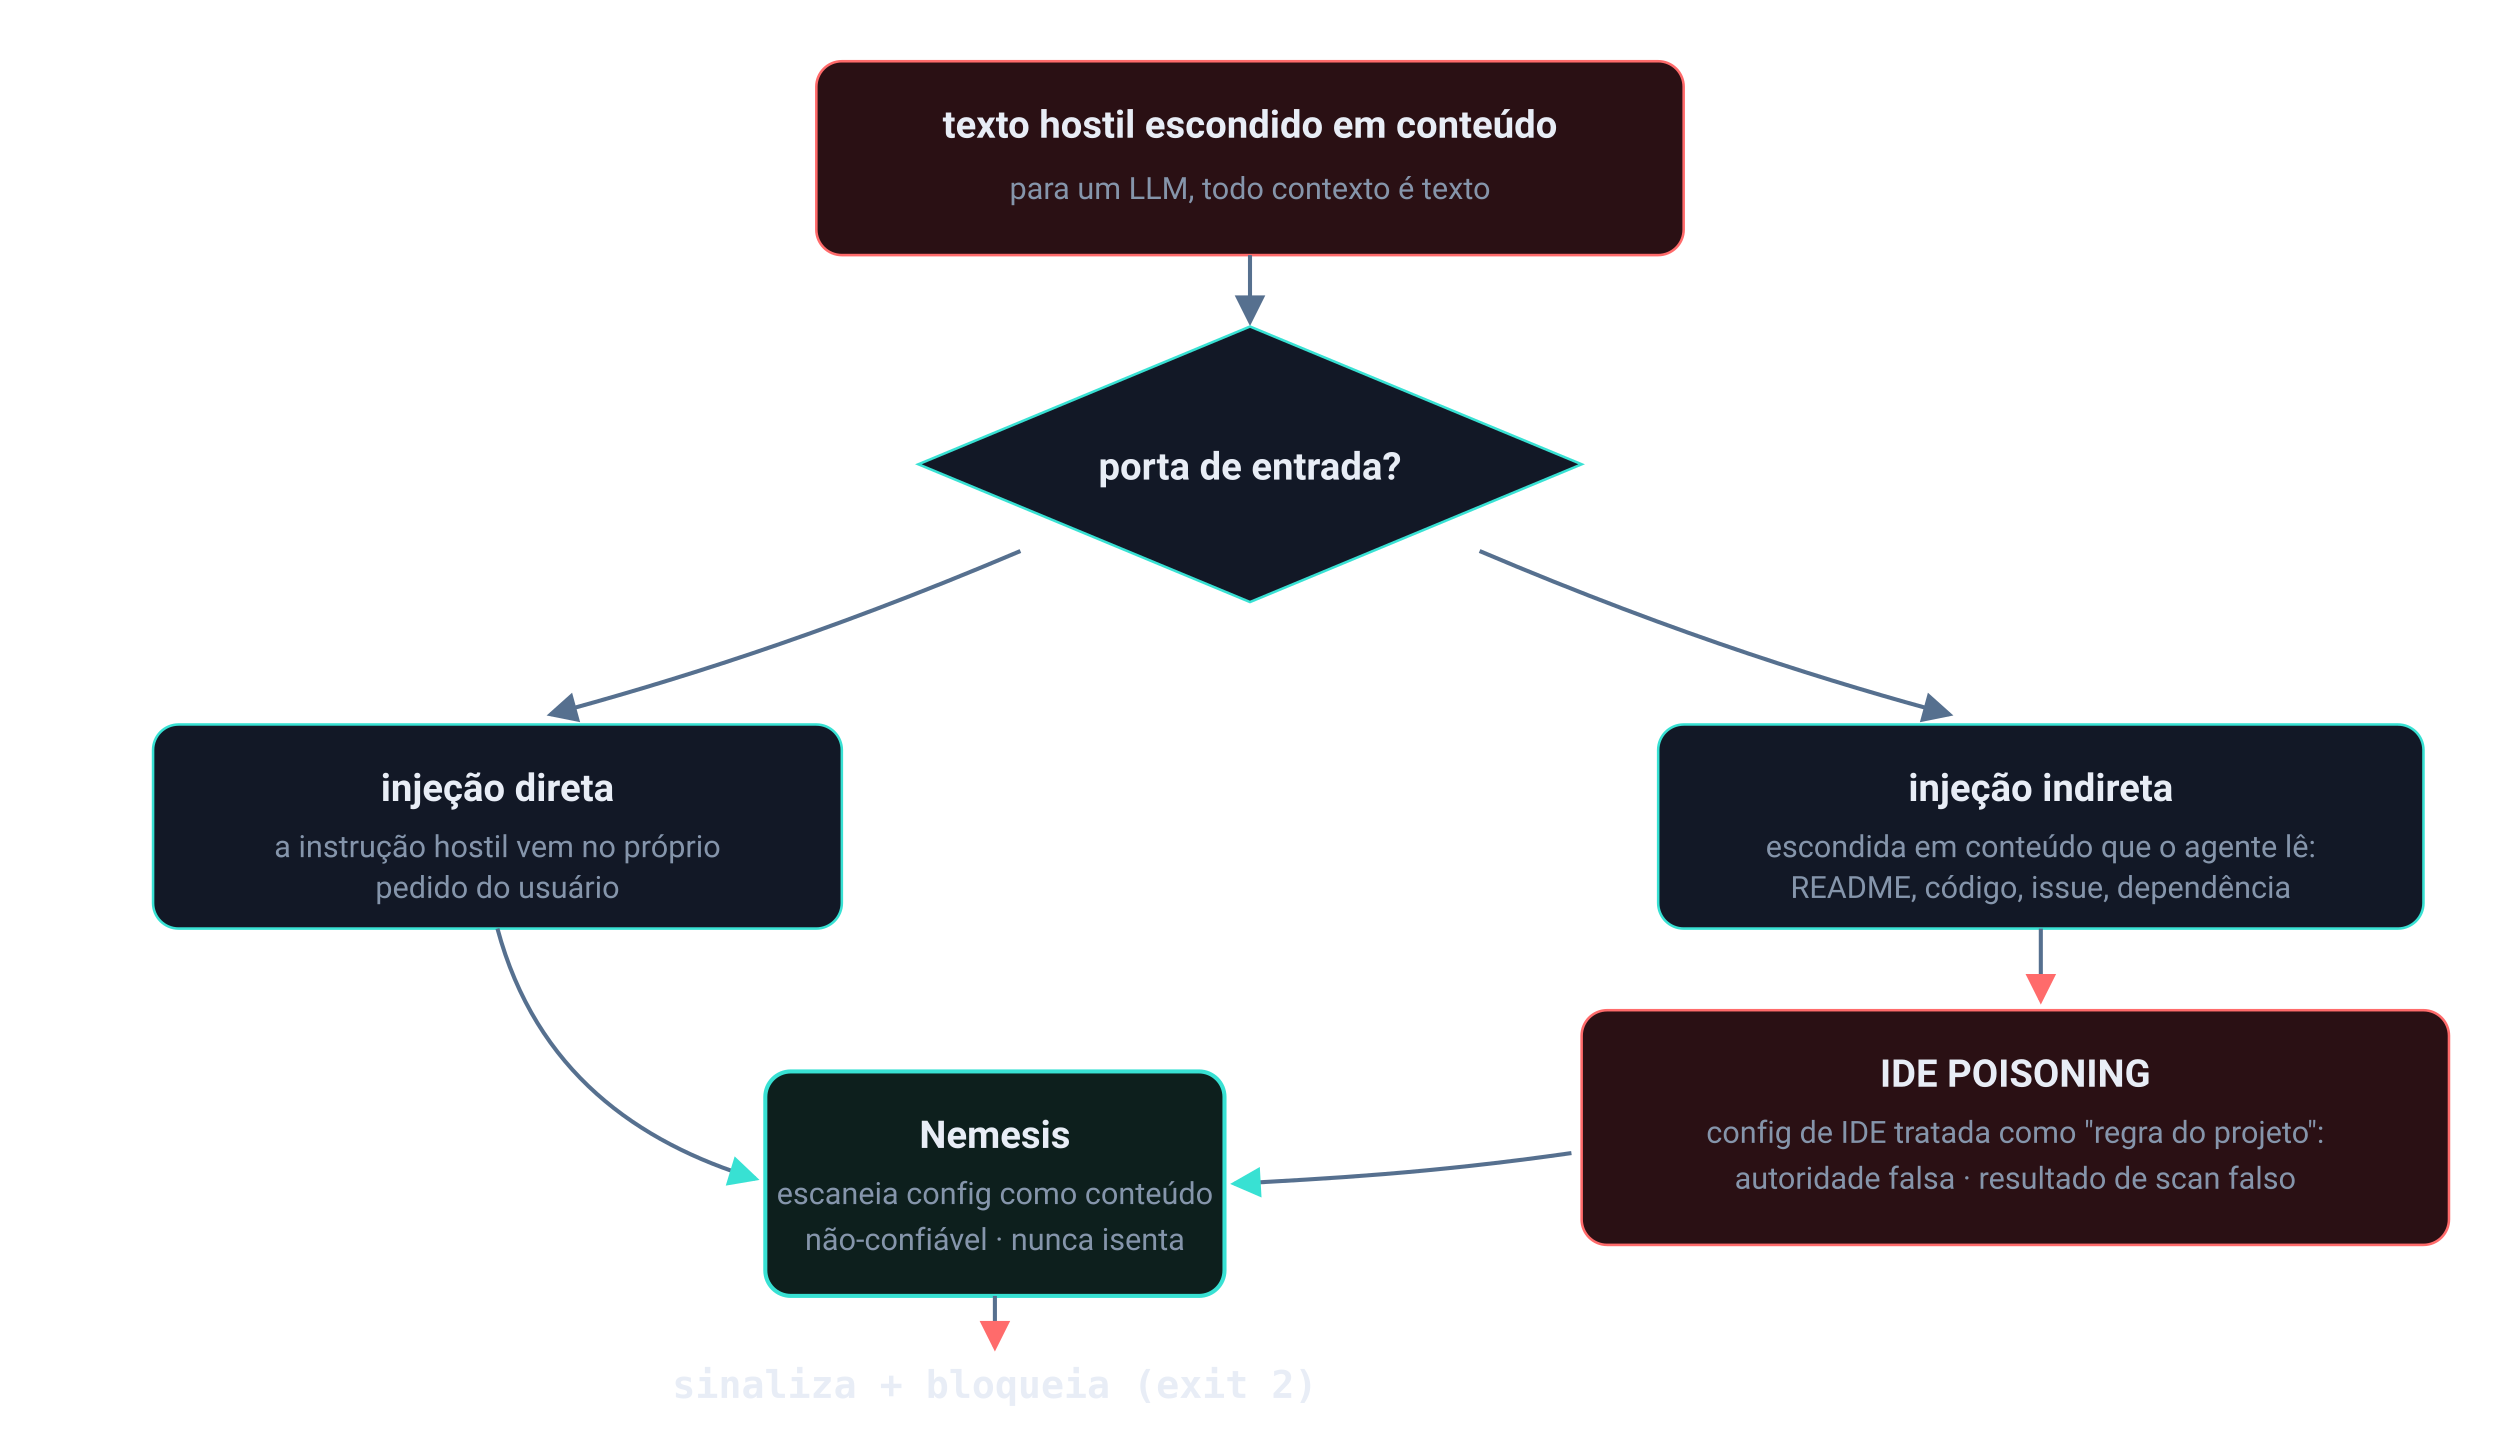
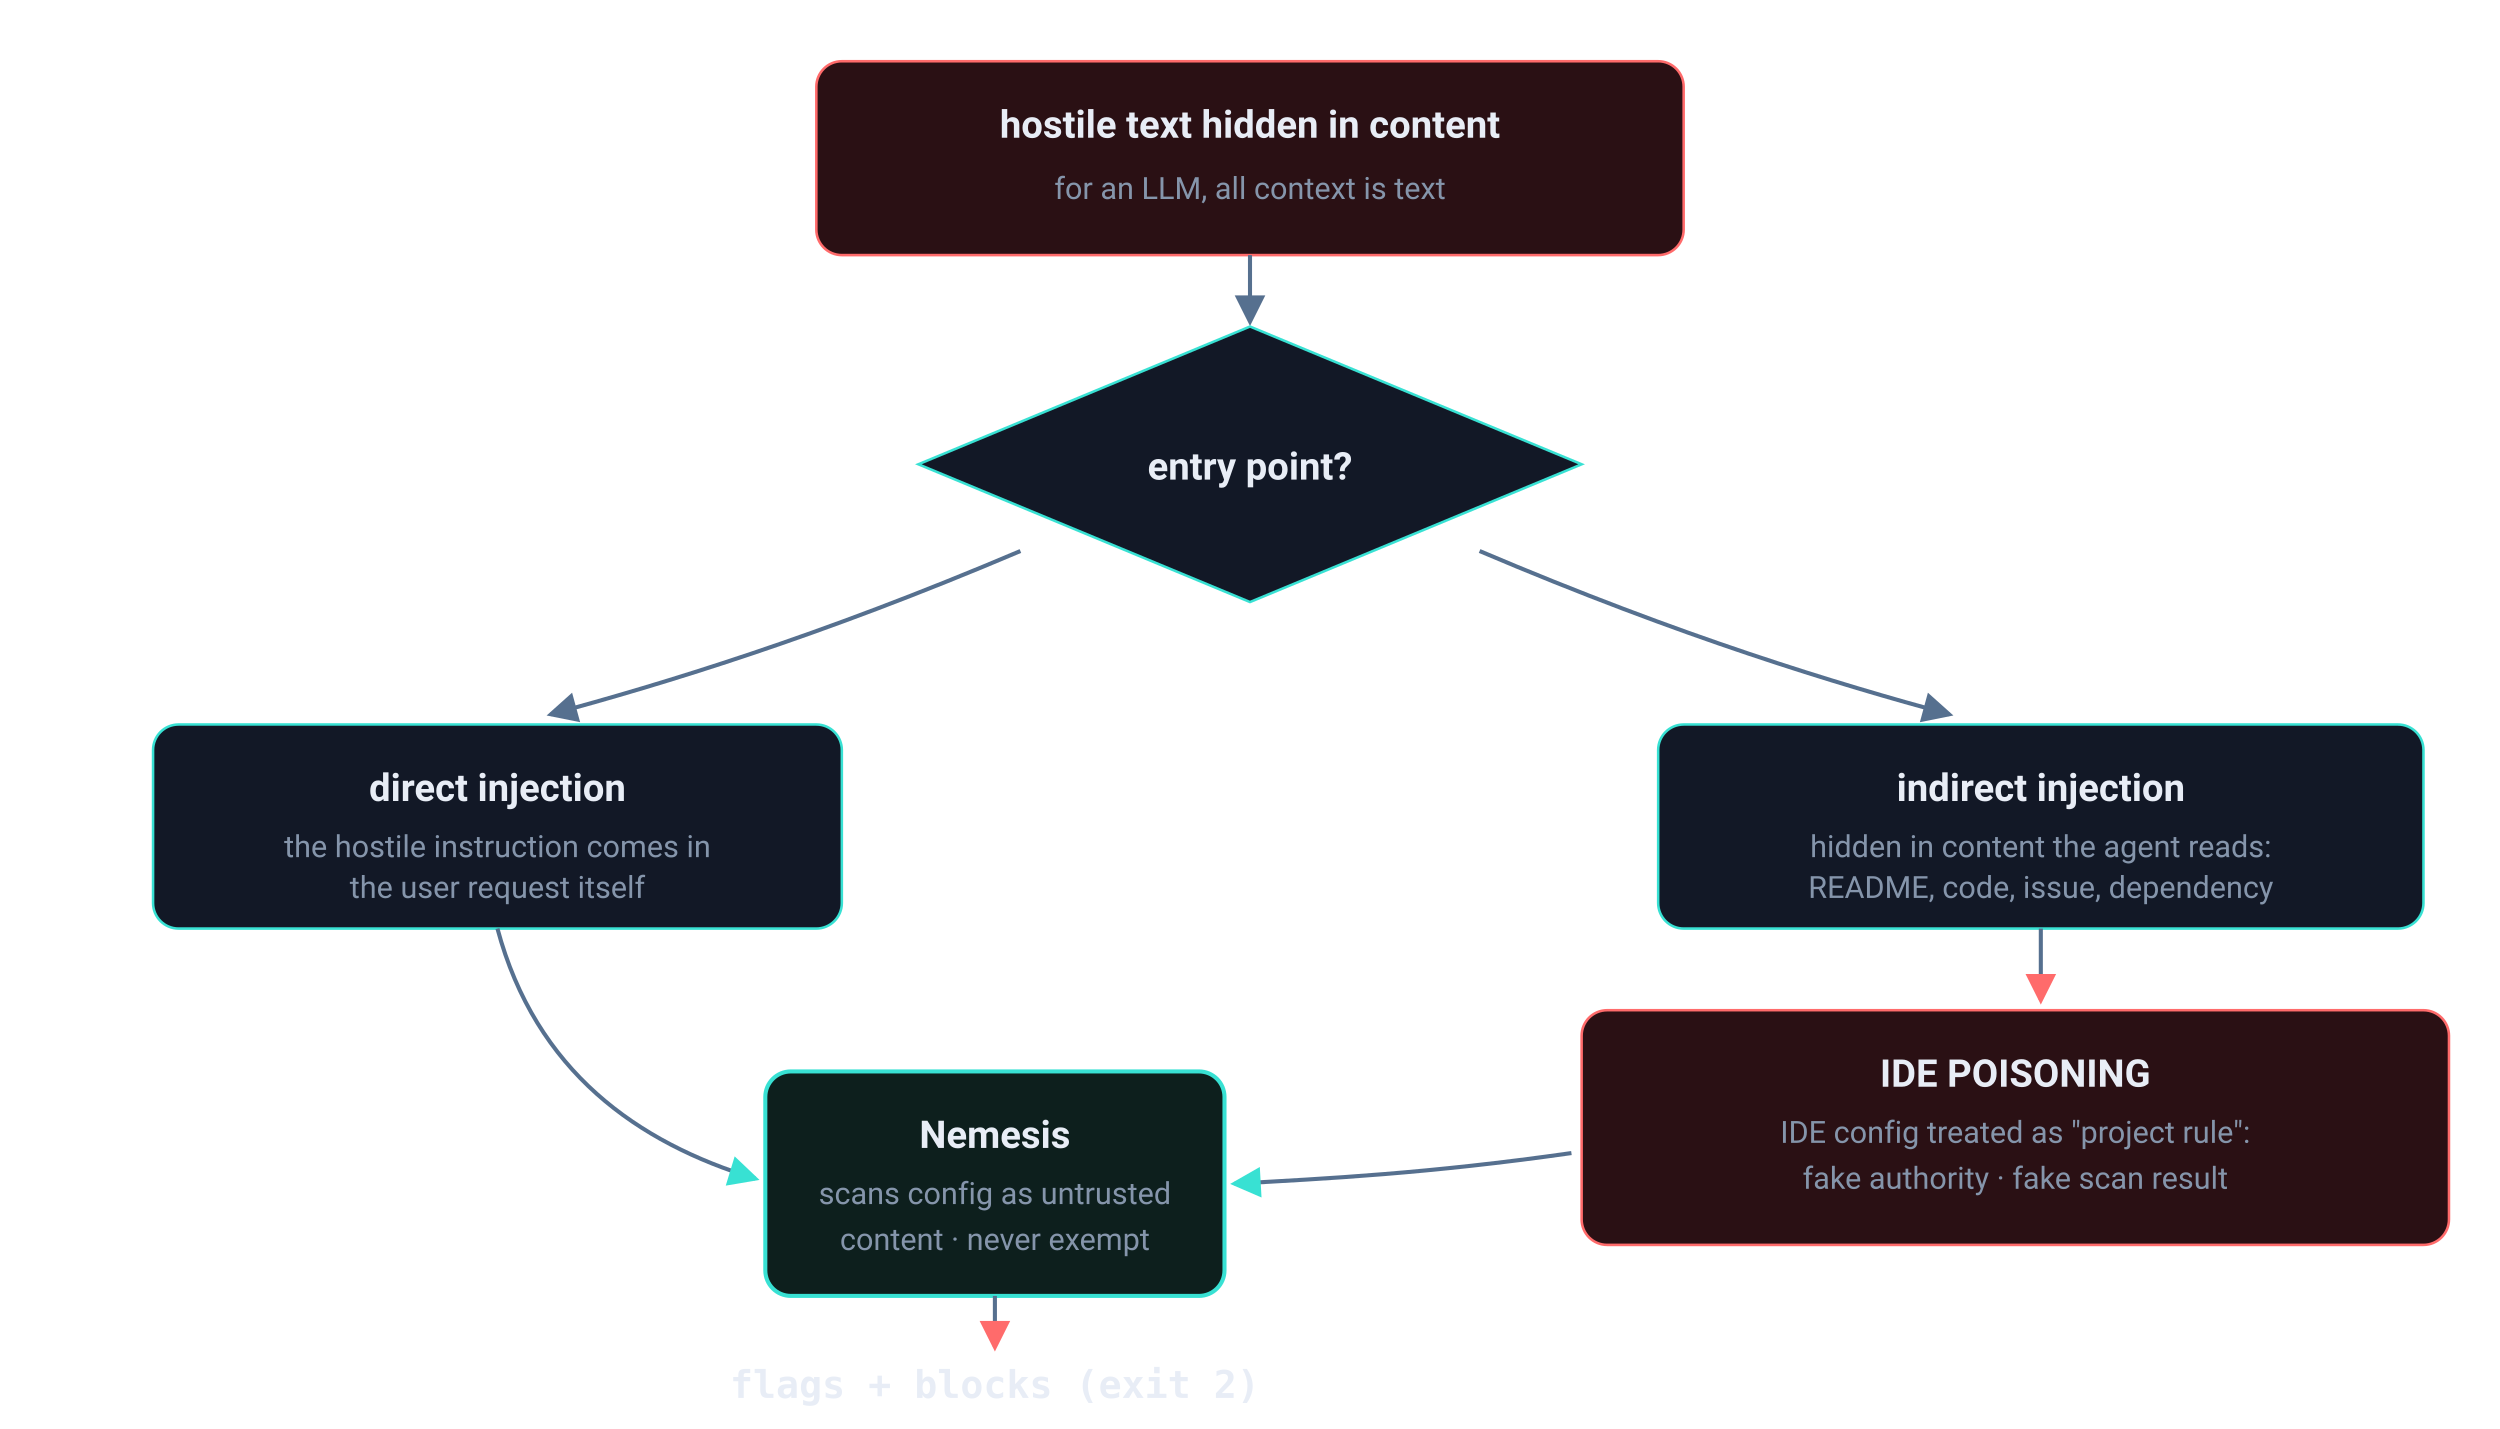
- <svg xmlns="http://www.w3.org/2000/svg" viewBox="0 0 980 560" role="img" aria-label="Texto hostil entra pelo próprio pedido (injeção direta) ou por conteúdo que o agente lê (injeção indireta); o IDE poisoning mira arquivos de config tratados como regra do projeto; o Nemesis escaneia a config como conteúdo não-confiável e bloqueia.">
+ <svg xmlns="http://www.w3.org/2000/svg" viewBox="0 0 980 560" role="img" aria-label="Hostile text enters through the request itself (direct injection) or through content the agent reads (indirect injection); IDE poisoning targets config files treated as project rules; Nemesis scans config as untrusted content and blocks.">
  <defs>
    <marker id="arr7" viewBox="0 0 10 10" refX="8.5" refY="5" markerWidth="7.5" markerHeight="7.5" orient="auto-start-reverse">
      <path d="M0 0L10 5L0 10z" fill="#56708f" />
    </marker>
    <marker id="arr7Bad" viewBox="0 0 10 10" refX="8.5" refY="5" markerWidth="7.5" markerHeight="7.5" orient="auto-start-reverse">
      <path d="M0 0L10 5L0 10z" fill="#ff6b6b" />
    </marker>
    <marker id="arr7C" viewBox="0 0 10 10" refX="8.5" refY="5" markerWidth="7.5" markerHeight="7.5" orient="auto-start-reverse">
      <path d="M0 0L10 5L0 10z" fill="#38e1d3" />
    </marker>
  </defs>
  <style>
    text{font-family:'Segoe UI',system-ui,-apple-system,Roboto,sans-serif}
    .t{fill:#e8edf6;font-size:15px;font-weight:600}
    .s{fill:#8595ab;font-size:12px}
    .m{font-family:'JetBrains Mono',ui-monospace,Consolas,monospace}
    .edge{stroke:#56708f;stroke-width:1.6;fill:none}
  </style>
  <rect x="320" y="24" width="340" height="76" rx="10" fill="#2a1014" stroke="#ff6b6b" />
-   <text x="490" y="54" text-anchor="middle" class="t" fill="#ffd7d7">texto hostil escondido em conteúdo</text>
-   <text x="490" y="78" text-anchor="middle" class="s" fill="#e8a0a0">para um LLM, todo contexto é texto</text>
+   <text x="490" y="54" text-anchor="middle" class="t" fill="#ffd7d7">hostile text hidden in content</text>
+   <text x="490" y="78" text-anchor="middle" class="s" fill="#e8a0a0">for an LLM, all context is text</text>
  <path class="edge" d="M490 100 V126" marker-end="url(#arr7)" />
  <polygon points="490,128 620,182 490,236 360,182" fill="#121826" stroke="#38e1d3" />
-   <text x="490" y="188" text-anchor="middle" class="t">porta de entrada?</text>
+   <text x="490" y="188" text-anchor="middle" class="t">entry point?</text>
  <path class="edge" d="M400 216 C320 250 260 268 216 280" marker-end="url(#arr7)" />
  <rect x="60" y="284" width="270" height="80" rx="10" fill="#121826" stroke="#38e1d3" />
-   <text x="195" y="314" text-anchor="middle" class="t">injeção direta</text>
-   <text x="195" y="336" text-anchor="middle" class="s">a instrução hostil vem no próprio</text>
-   <text x="195" y="352" text-anchor="middle" class="s">pedido do usuário</text>
+   <text x="195" y="314" text-anchor="middle" class="t">direct injection</text>
+   <text x="195" y="336" text-anchor="middle" class="s">the hostile instruction comes in</text>
+   <text x="195" y="352" text-anchor="middle" class="s">the user request itself</text>
  <path class="edge" d="M580 216 C660 250 720 268 764 280" marker-end="url(#arr7)" />
  <rect x="650" y="284" width="300" height="80" rx="10" fill="#121826" stroke="#38e1d3" />
-   <text x="800" y="314" text-anchor="middle" class="t">injeção indireta</text>
-   <text x="800" y="336" text-anchor="middle" class="s">escondida em conteúdo que o agente lê:</text>
-   <text x="800" y="352" text-anchor="middle" class="s">README, código, issue, dependência</text>
+   <text x="800" y="314" text-anchor="middle" class="t">indirect injection</text>
+   <text x="800" y="336" text-anchor="middle" class="s">hidden in content the agent reads:</text>
+   <text x="800" y="352" text-anchor="middle" class="s">README, code, issue, dependency</text>
  <path class="edge" d="M800 364 V392" stroke="#ff6b6b" marker-end="url(#arr7Bad)" />
  <rect x="620" y="396" width="340" height="92" rx="10" fill="#2a1014" stroke="#ff6b6b" />
  <text x="790" y="426" text-anchor="middle" class="t" fill="#ffd7d7">IDE POISONING</text>
-   <text x="790" y="448" text-anchor="middle" class="s" fill="#e8a0a0">config de IDE tratada como "regra do projeto":</text>
-   <text x="790" y="466" text-anchor="middle" class="s" fill="#e8a0a0">autoridade falsa · resultado de scan falso</text>
+   <text x="790" y="448" text-anchor="middle" class="s" fill="#e8a0a0">IDE config treated as "project rule":</text>
+   <text x="790" y="466" text-anchor="middle" class="s" fill="#e8a0a0">fake authority · fake scan result</text>
  <path class="edge" d="M195 364 C210 420 250 448 296 462" stroke="#38e1d3" marker-end="url(#arr7C)" />
  <path class="edge" d="M616 452 C560 460 520 462 484 464" stroke="#38e1d3" marker-end="url(#arr7C)" />
  <rect x="300" y="420" width="180" height="88" rx="10" fill="#0d1f1d" stroke="#38e1d3" stroke-width="1.6" />
  <text x="390" y="450" text-anchor="middle" class="t">Nemesis</text>
-   <text x="390" y="472" text-anchor="middle" class="s">escaneia config como conteúdo</text>
-   <text x="390" y="490" text-anchor="middle" class="s">não-confiável · nunca isenta</text>
+   <text x="390" y="472" text-anchor="middle" class="s">scans config as untrusted</text>
+   <text x="390" y="490" text-anchor="middle" class="s">content · never exempt</text>
  <path class="edge" d="M390 508 V528" stroke="#ff6b6b" marker-end="url(#arr7Bad)" />
  <rect x="290" y="530" width="200" height="0" fill="none" />
-   <text x="390" y="548" text-anchor="middle" class="t m" fill="#ff6b6b">sinaliza + bloqueia (exit 2)</text>
+   <text x="390" y="548" text-anchor="middle" class="t m" fill="#ff6b6b">flags + blocks (exit 2)</text>
</svg>
